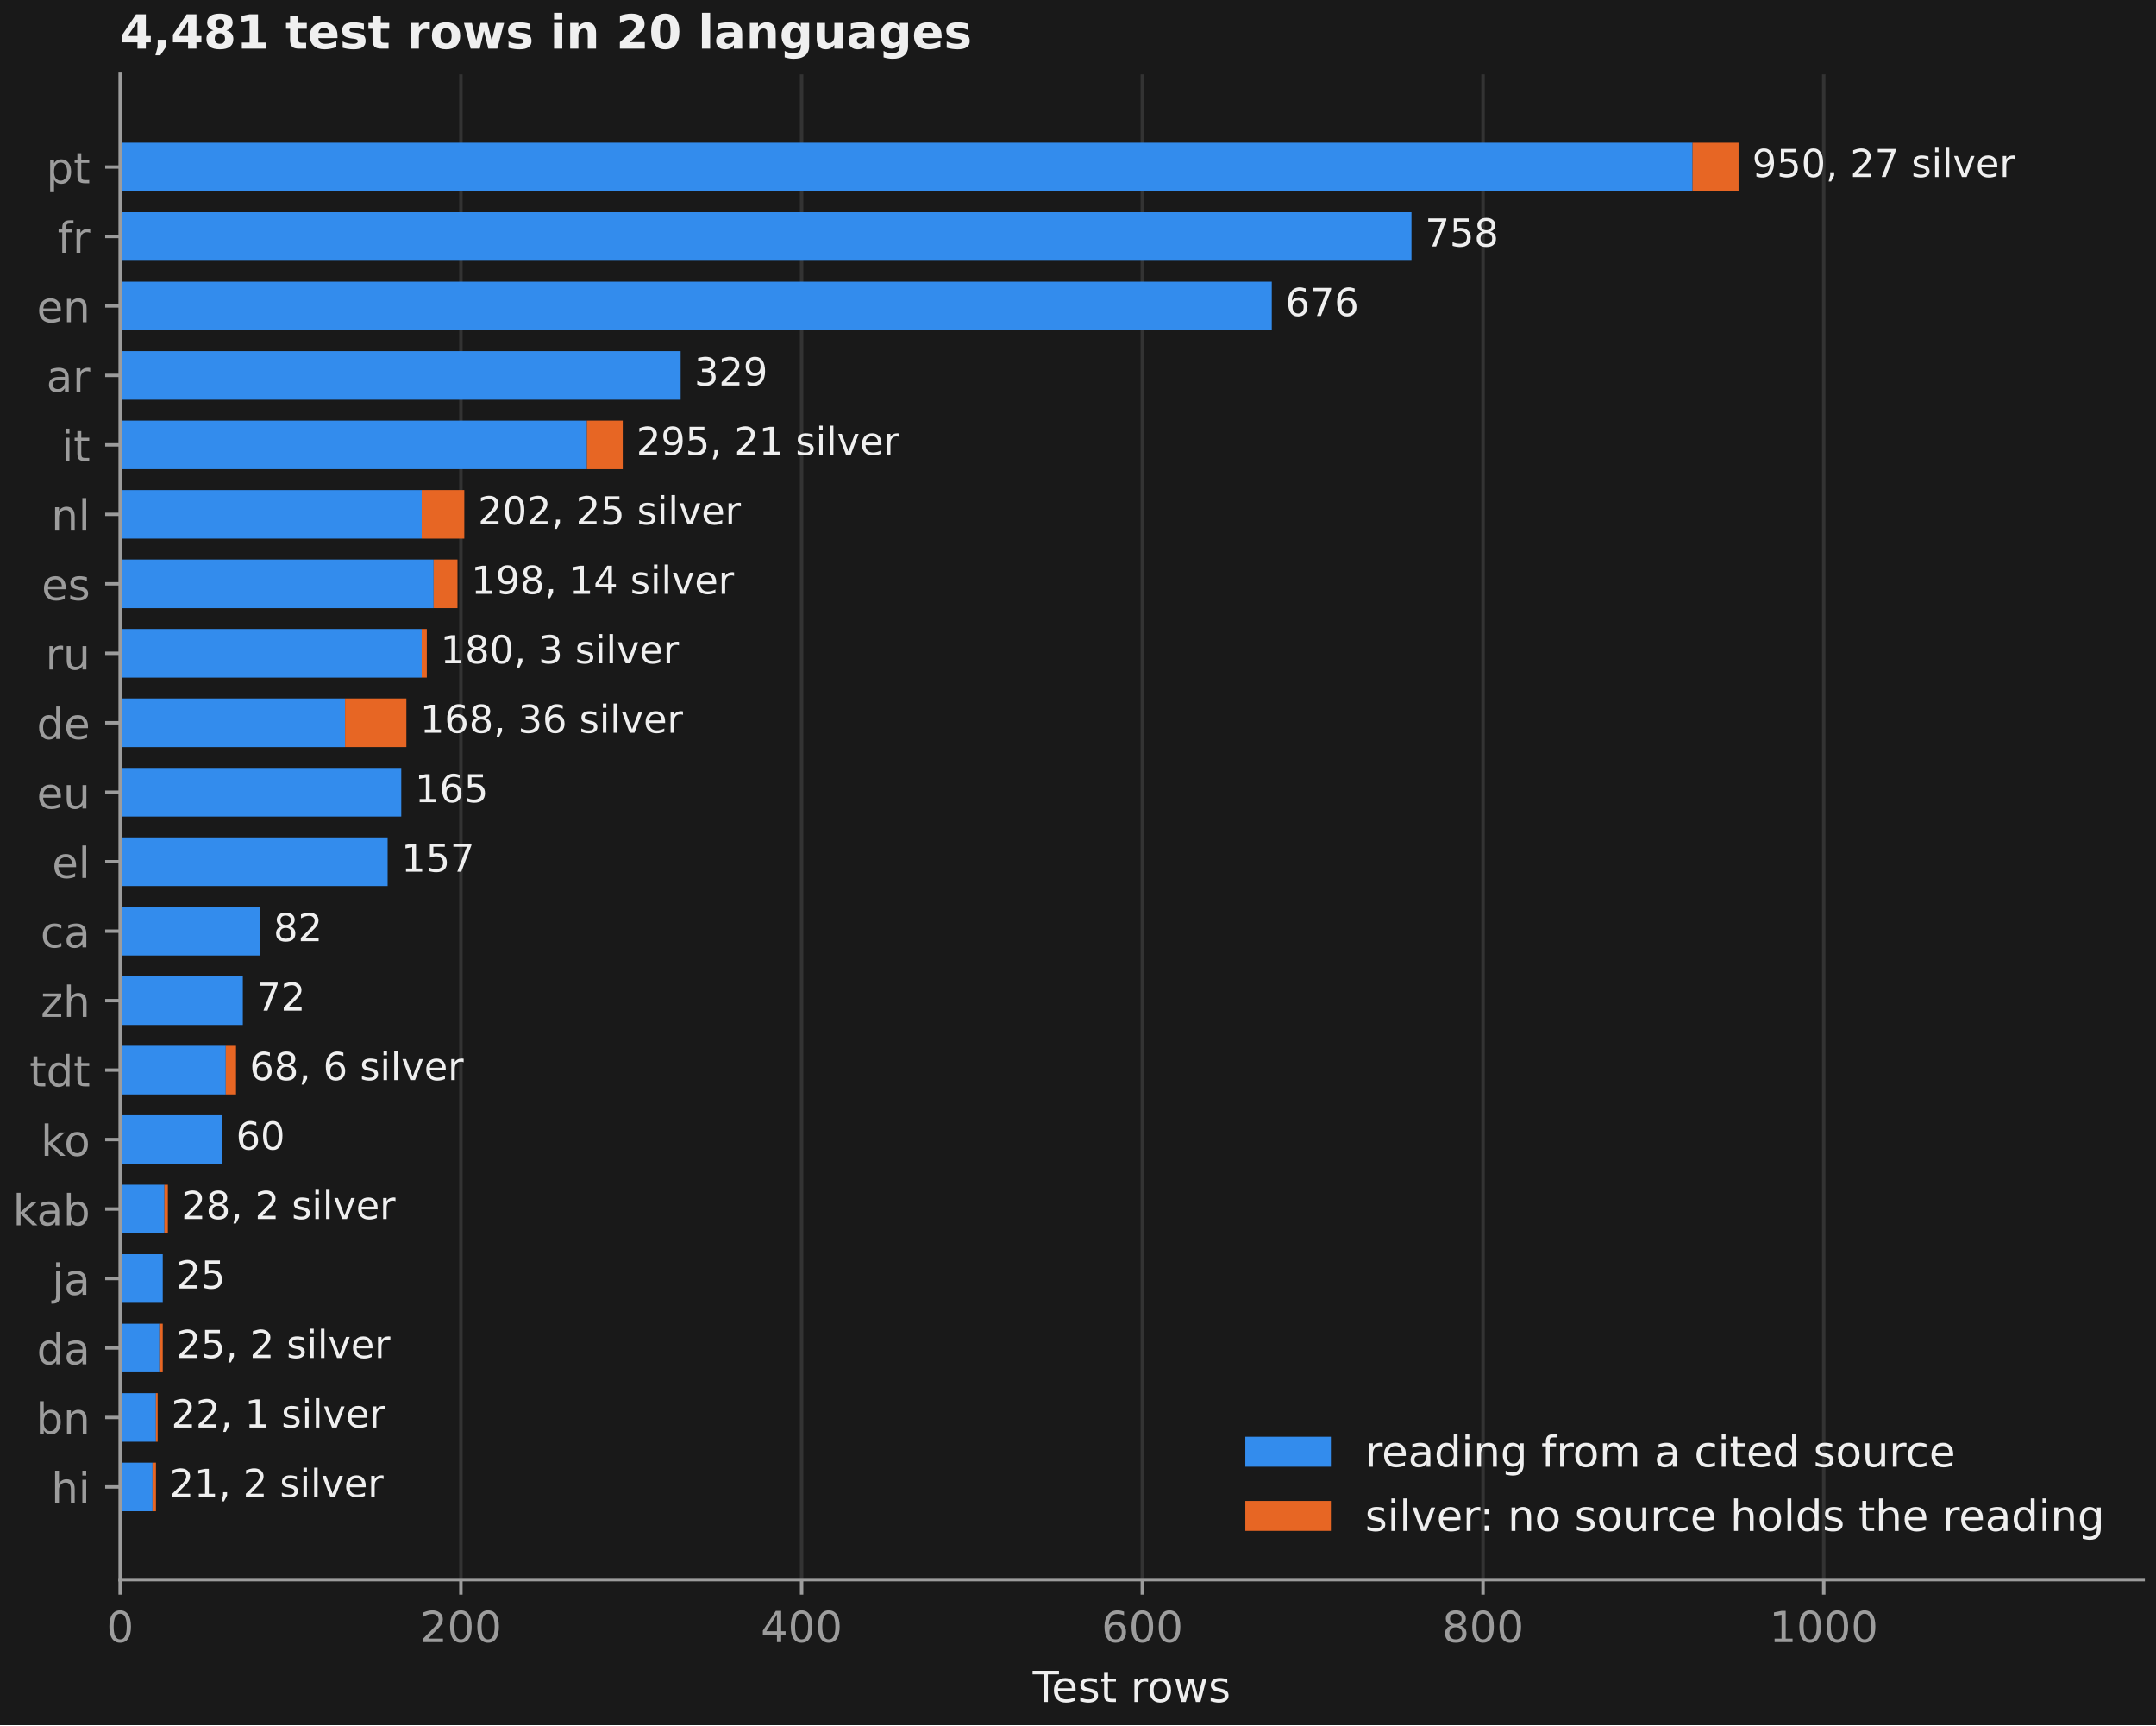
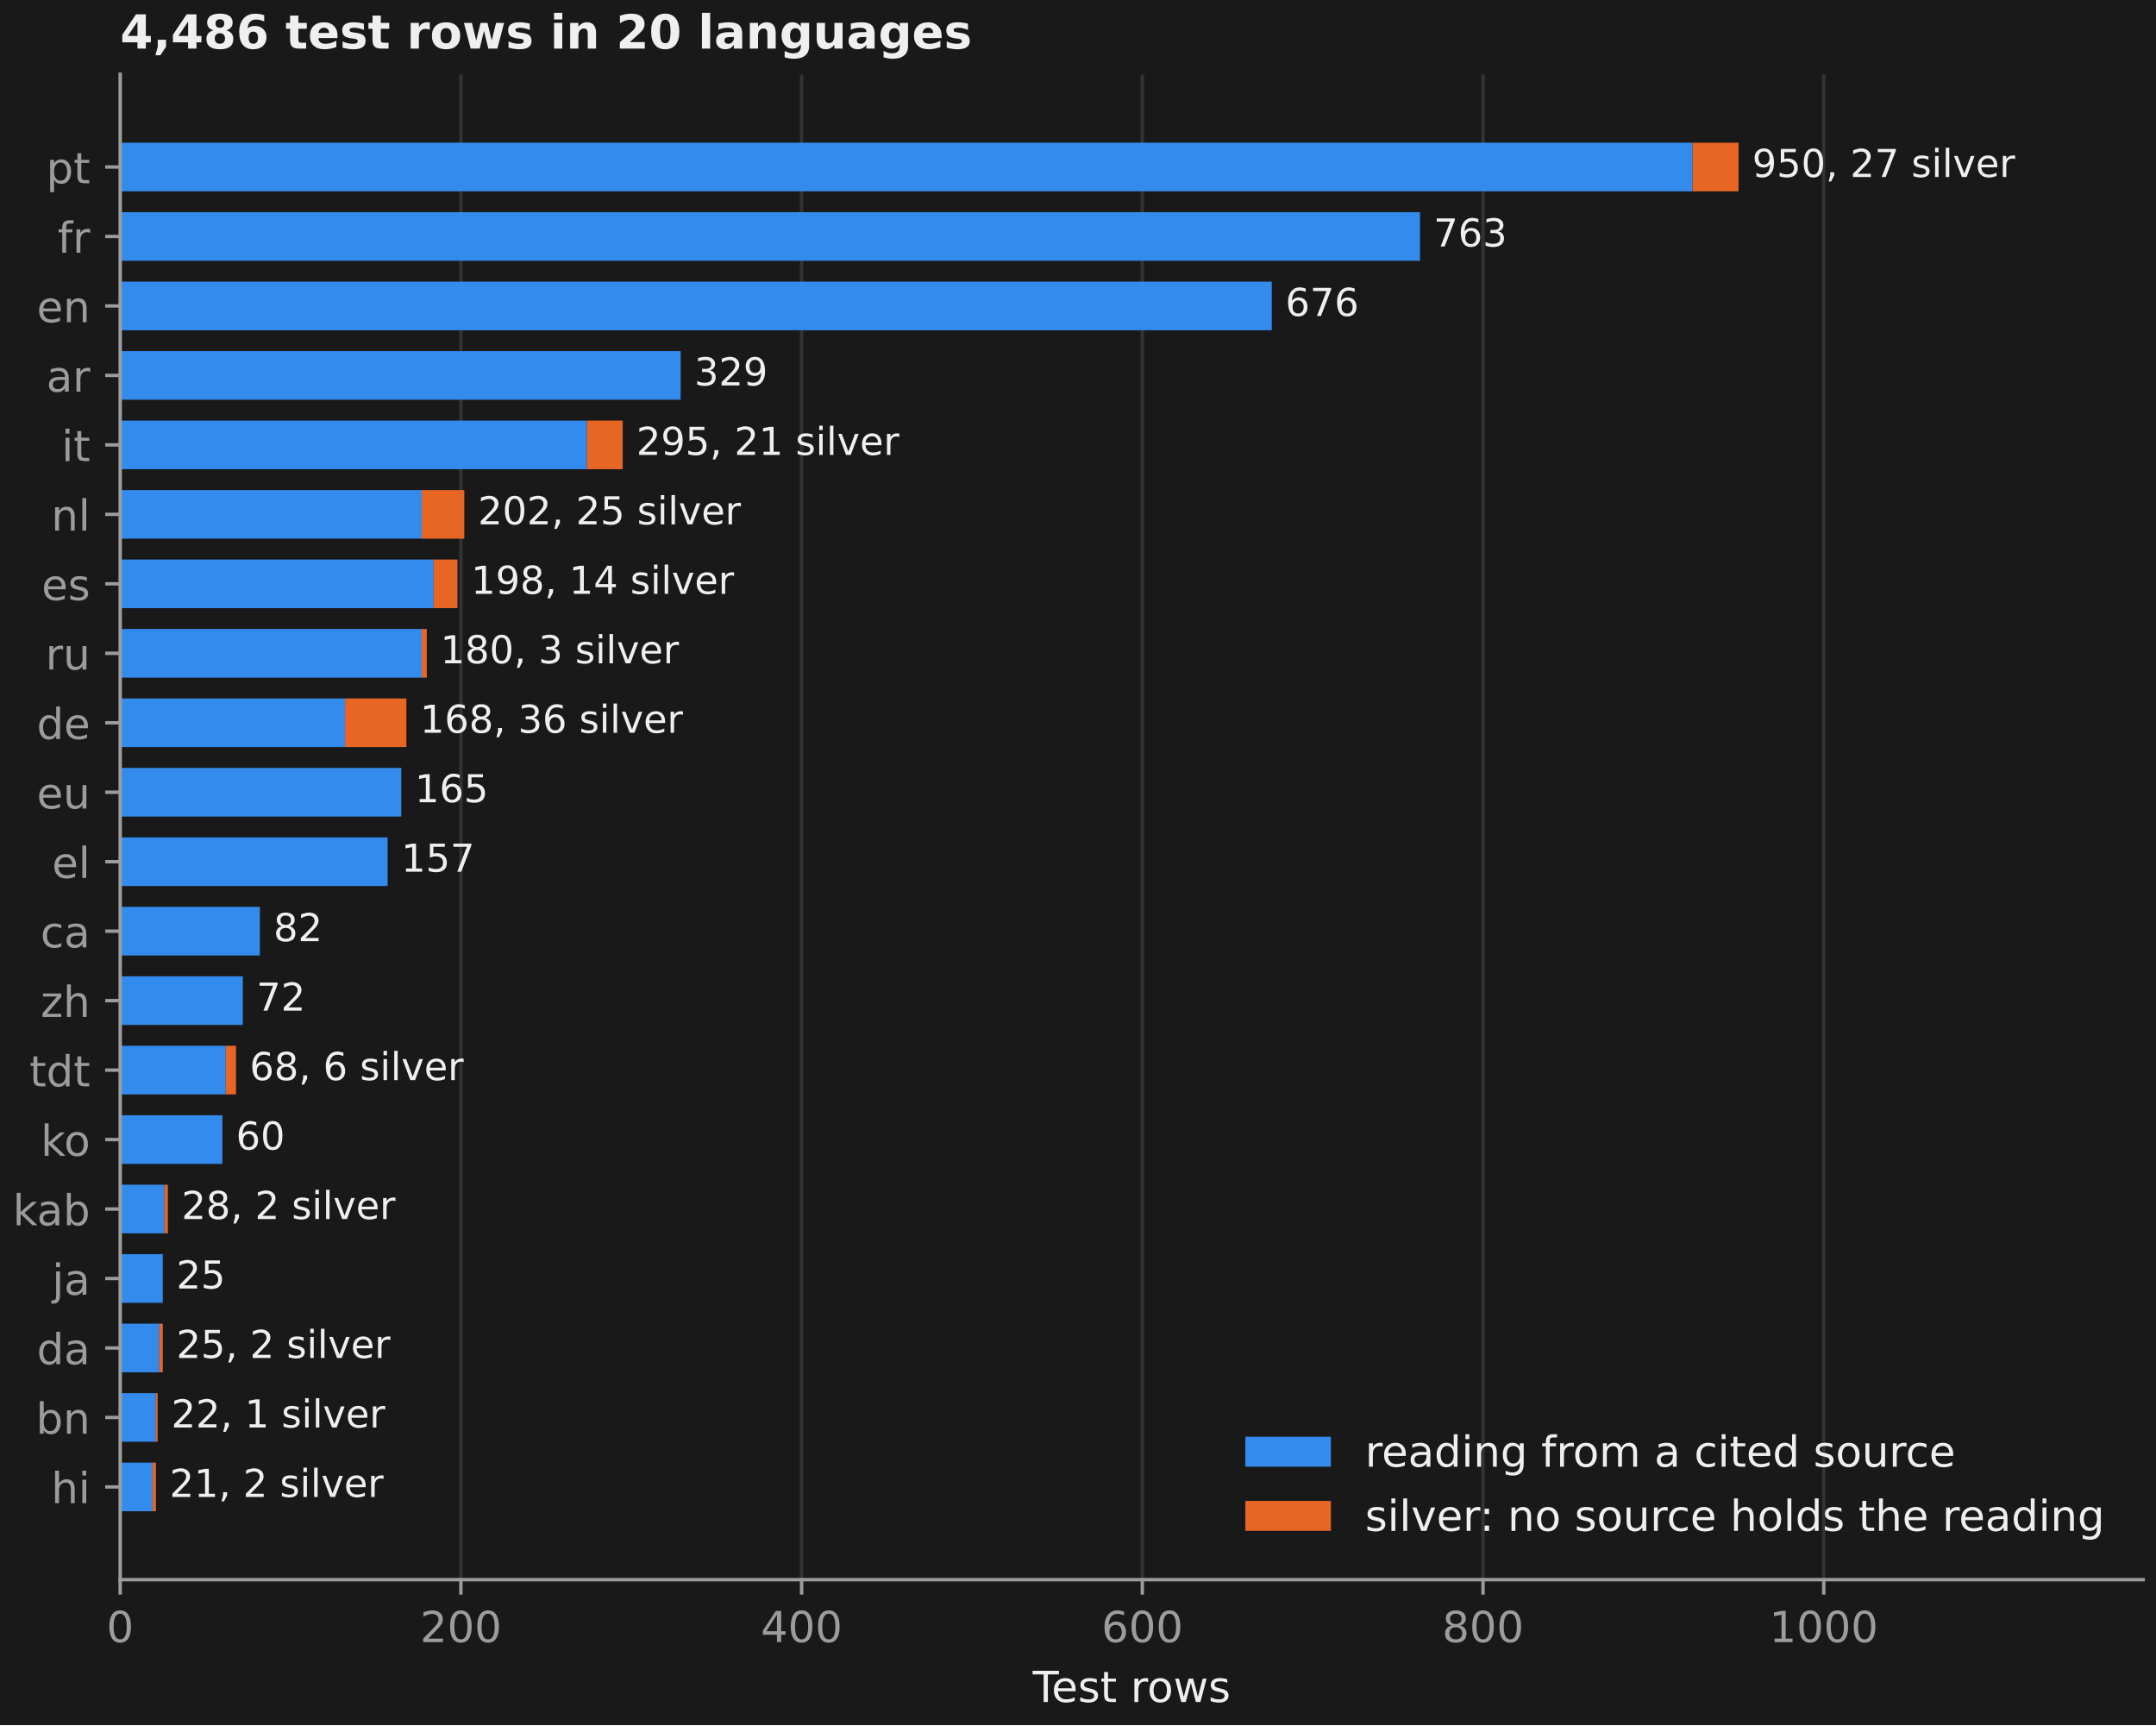
<svg xmlns="http://www.w3.org/2000/svg" xmlns:xlink="http://www.w3.org/1999/xlink" width="504pt" height="403.2pt" viewBox="0 0 504 403.2" version="1.1">
  <defs>
    <style type="text/css">*{stroke-linejoin: round; stroke-linecap: butt}</style>
  </defs>
  <g id="figure_1">
    <g id="patch_1">
      <path d="M 0 403.2  L 504 403.2  L 504 0  L 0 0  z " style="fill: #191919" />
    </g>
    <g id="axes_1">
      <g id="patch_2">
        <path d="M 28.092 369.2  L 501 369.2  L 501 17.359  L 28.092 17.359  z " style="fill: #191919" />
      </g>
      <g id="matplotlib.axis_1">
        <g id="xtick_1">
          <g id="line2d_1">
            <path d="M 28.092 369.2  L 28.092 17.359  " clip-path="url(#p5c27b86c89)" style="fill: none; stroke: #333333; stroke-width: 0.8; stroke-linecap: square" />
          </g>
          <g id="line2d_2">
            <defs>
              <path id="mc3cc2e16f8" d="M 0 0  L 0 3.5  " style="stroke: #9c9c9c; stroke-width: 0.8" />
            </defs>
            <g>
              <use xlink:href="#mc3cc2e16f8" x="28.092" y="369.2" style="fill: #9c9c9c; stroke: #9c9c9c; stroke-width: 0.8" />
            </g>
          </g>
          <g id="text_1">
            <text style="font-size: 10px; font-family: 'DejaVu Sans', 'Bitstream Vera Sans', 'Computer Modern Sans Serif', 'Lucida Grande', 'Verdana', 'Geneva', 'Lucid', 'Arial', 'Helvetica', 'Avant Garde', sans-serif; text-anchor: middle; fill: #9c9c9c" x="28.092" y="383.797" transform="rotate(-0 28.09243 383.7974)">0</text>
          </g>
        </g>
        <g id="xtick_2">
          <g id="line2d_3">
            <path d="M 107.74 369.2  L 107.74 17.359  " clip-path="url(#p5c27b86c89)" style="fill: none; stroke: #333333; stroke-width: 0.8; stroke-linecap: square" />
          </g>
          <g id="line2d_4">
            <g>
              <use xlink:href="#mc3cc2e16f8" x="107.74" y="369.2" style="fill: #9c9c9c; stroke: #9c9c9c; stroke-width: 0.8" />
            </g>
          </g>
          <g id="text_2">
            <text style="font-size: 10px; font-family: 'DejaVu Sans', 'Bitstream Vera Sans', 'Computer Modern Sans Serif', 'Lucida Grande', 'Verdana', 'Geneva', 'Lucid', 'Arial', 'Helvetica', 'Avant Garde', sans-serif; text-anchor: middle; fill: #9c9c9c" x="107.74" y="383.797" transform="rotate(-0 107.74 383.7974)">200</text>
          </g>
        </g>
        <g id="xtick_3">
          <g id="line2d_5">
            <path d="M 187.388 369.2  L 187.388 17.359  " clip-path="url(#p5c27b86c89)" style="fill: none; stroke: #333333; stroke-width: 0.8; stroke-linecap: square" />
          </g>
          <g id="line2d_6">
            <g>
              <use xlink:href="#mc3cc2e16f8" x="187.388" y="369.2" style="fill: #9c9c9c; stroke: #9c9c9c; stroke-width: 0.8" />
            </g>
          </g>
          <g id="text_3">
            <text style="font-size: 10px; font-family: 'DejaVu Sans', 'Bitstream Vera Sans', 'Computer Modern Sans Serif', 'Lucida Grande', 'Verdana', 'Geneva', 'Lucid', 'Arial', 'Helvetica', 'Avant Garde', sans-serif; text-anchor: middle; fill: #9c9c9c" x="187.388" y="383.797" transform="rotate(-0 187.3875 383.7974)">400</text>
          </g>
        </g>
        <g id="xtick_4">
          <g id="line2d_7">
            <path d="M 267.035 369.2  L 267.035 17.359  " clip-path="url(#p5c27b86c89)" style="fill: none; stroke: #333333; stroke-width: 0.8; stroke-linecap: square" />
          </g>
          <g id="line2d_8">
            <g>
              <use xlink:href="#mc3cc2e16f8" x="267.035" y="369.2" style="fill: #9c9c9c; stroke: #9c9c9c; stroke-width: 0.8" />
            </g>
          </g>
          <g id="text_4">
            <text style="font-size: 10px; font-family: 'DejaVu Sans', 'Bitstream Vera Sans', 'Computer Modern Sans Serif', 'Lucida Grande', 'Verdana', 'Geneva', 'Lucid', 'Arial', 'Helvetica', 'Avant Garde', sans-serif; text-anchor: middle; fill: #9c9c9c" x="267.035" y="383.797" transform="rotate(-0 267.0351 383.7974)">600</text>
          </g>
        </g>
        <g id="xtick_5">
          <g id="line2d_9">
            <path d="M 346.683 369.2  L 346.683 17.359  " clip-path="url(#p5c27b86c89)" style="fill: none; stroke: #333333; stroke-width: 0.8; stroke-linecap: square" />
          </g>
          <g id="line2d_10">
            <g>
              <use xlink:href="#mc3cc2e16f8" x="346.683" y="369.2" style="fill: #9c9c9c; stroke: #9c9c9c; stroke-width: 0.8" />
            </g>
          </g>
          <g id="text_5">
            <text style="font-size: 10px; font-family: 'DejaVu Sans', 'Bitstream Vera Sans', 'Computer Modern Sans Serif', 'Lucida Grande', 'Verdana', 'Geneva', 'Lucid', 'Arial', 'Helvetica', 'Avant Garde', sans-serif; text-anchor: middle; fill: #9c9c9c" x="346.683" y="383.797" transform="rotate(-0 346.6826 383.7974)">800</text>
          </g>
        </g>
        <g id="xtick_6">
          <g id="line2d_11">
            <path d="M 426.33 369.2  L 426.33 17.359  " clip-path="url(#p5c27b86c89)" style="fill: none; stroke: #333333; stroke-width: 0.8; stroke-linecap: square" />
          </g>
          <g id="line2d_12">
            <g>
              <use xlink:href="#mc3cc2e16f8" x="426.33" y="369.2" style="fill: #9c9c9c; stroke: #9c9c9c; stroke-width: 0.8" />
            </g>
          </g>
          <g id="text_6">
            <text style="font-size: 10px; font-family: 'DejaVu Sans', 'Bitstream Vera Sans', 'Computer Modern Sans Serif', 'Lucida Grande', 'Verdana', 'Geneva', 'Lucid', 'Arial', 'Helvetica', 'Avant Garde', sans-serif; text-anchor: middle; fill: #9c9c9c" x="426.33" y="383.797" transform="rotate(-0 426.3302 383.7974)">1000</text>
          </g>
        </g>
        <g id="text_7">
          <text style="font-size: 10px; font-family: 'DejaVu Sans', 'Bitstream Vera Sans', 'Computer Modern Sans Serif', 'Lucida Grande', 'Verdana', 'Geneva', 'Lucid', 'Arial', 'Helvetica', 'Avant Garde', sans-serif; text-anchor: middle; fill: #efefef" x="264.546" y="397.797" transform="rotate(-0 264.5461 397.7974)">Test rows</text>
        </g>
      </g>
      <g id="matplotlib.axis_2">
        <g id="ytick_1">
          <g id="line2d_13">
            <defs>
              <path id="m61c7a5ba7b" d="M 0 0  L -3.5 0  " style="stroke: #9c9c9c; stroke-width: 0.8" />
            </defs>
            <g>
              <use xlink:href="#m61c7a5ba7b" x="28.092" y="347.524" style="fill: #9c9c9c; stroke: #9c9c9c; stroke-width: 0.8" />
            </g>
          </g>
          <g id="text_8">
            <text style="font-size: 10px; font-family: 'DejaVu Sans', 'Bitstream Vera Sans', 'Computer Modern Sans Serif', 'Lucida Grande', 'Verdana', 'Geneva', 'Lucid', 'Arial', 'Helvetica', 'Avant Garde', sans-serif; text-anchor: end; fill: #9c9c9c" x="21.092" y="351.323" transform="rotate(-0 21.09243 351.3235)">hi</text>
          </g>
        </g>
        <g id="ytick_2">
          <g id="line2d_14">
            <g>
              <use xlink:href="#m61c7a5ba7b" x="28.092" y="331.288" style="fill: #9c9c9c; stroke: #9c9c9c; stroke-width: 0.8" />
            </g>
          </g>
          <g id="text_9">
            <text style="font-size: 10px; font-family: 'DejaVu Sans', 'Bitstream Vera Sans', 'Computer Modern Sans Serif', 'Lucida Grande', 'Verdana', 'Geneva', 'Lucid', 'Arial', 'Helvetica', 'Avant Garde', sans-serif; text-anchor: end; fill: #9c9c9c" x="21.092" y="335.087" transform="rotate(-0 21.09243 335.0872)">bn</text>
          </g>
        </g>
        <g id="ytick_3">
          <g id="line2d_15">
            <g>
              <use xlink:href="#m61c7a5ba7b" x="28.092" y="315.052" style="fill: #9c9c9c; stroke: #9c9c9c; stroke-width: 0.8" />
            </g>
          </g>
          <g id="text_10">
            <text style="font-size: 10px; font-family: 'DejaVu Sans', 'Bitstream Vera Sans', 'Computer Modern Sans Serif', 'Lucida Grande', 'Verdana', 'Geneva', 'Lucid', 'Arial', 'Helvetica', 'Avant Garde', sans-serif; text-anchor: end; fill: #9c9c9c" x="21.092" y="318.851" transform="rotate(-0 21.09243 318.8508)">da</text>
          </g>
        </g>
        <g id="ytick_4">
          <g id="line2d_16">
            <g>
              <use xlink:href="#m61c7a5ba7b" x="28.092" y="298.815" style="fill: #9c9c9c; stroke: #9c9c9c; stroke-width: 0.8" />
            </g>
          </g>
          <g id="text_11">
            <text style="font-size: 10px; font-family: 'DejaVu Sans', 'Bitstream Vera Sans', 'Computer Modern Sans Serif', 'Lucida Grande', 'Verdana', 'Geneva', 'Lucid', 'Arial', 'Helvetica', 'Avant Garde', sans-serif; text-anchor: end; fill: #9c9c9c" x="21.092" y="302.614" transform="rotate(-0 21.09243 302.6145)">ja</text>
          </g>
        </g>
        <g id="ytick_5">
          <g id="line2d_17">
            <g>
              <use xlink:href="#m61c7a5ba7b" x="28.092" y="282.579" style="fill: #9c9c9c; stroke: #9c9c9c; stroke-width: 0.8" />
            </g>
          </g>
          <g id="text_12">
            <text style="font-size: 10px; font-family: 'DejaVu Sans', 'Bitstream Vera Sans', 'Computer Modern Sans Serif', 'Lucida Grande', 'Verdana', 'Geneva', 'Lucid', 'Arial', 'Helvetica', 'Avant Garde', sans-serif; text-anchor: end; fill: #9c9c9c" x="21.092" y="286.378" transform="rotate(-0 21.09243 286.3782)">kab</text>
          </g>
        </g>
        <g id="ytick_6">
          <g id="line2d_18">
            <g>
              <use xlink:href="#m61c7a5ba7b" x="28.092" y="266.343" style="fill: #9c9c9c; stroke: #9c9c9c; stroke-width: 0.8" />
            </g>
          </g>
          <g id="text_13">
            <text style="font-size: 10px; font-family: 'DejaVu Sans', 'Bitstream Vera Sans', 'Computer Modern Sans Serif', 'Lucida Grande', 'Verdana', 'Geneva', 'Lucid', 'Arial', 'Helvetica', 'Avant Garde', sans-serif; text-anchor: end; fill: #9c9c9c" x="21.092" y="270.142" transform="rotate(-0 21.09243 270.1418)">ko</text>
          </g>
        </g>
        <g id="ytick_7">
          <g id="line2d_19">
            <g>
              <use xlink:href="#m61c7a5ba7b" x="28.092" y="250.106" style="fill: #9c9c9c; stroke: #9c9c9c; stroke-width: 0.8" />
            </g>
          </g>
          <g id="text_14">
            <text style="font-size: 10px; font-family: 'DejaVu Sans', 'Bitstream Vera Sans', 'Computer Modern Sans Serif', 'Lucida Grande', 'Verdana', 'Geneva', 'Lucid', 'Arial', 'Helvetica', 'Avant Garde', sans-serif; text-anchor: end; fill: #9c9c9c" x="21.092" y="253.906" transform="rotate(-0 21.09243 253.9055)">tdt</text>
          </g>
        </g>
        <g id="ytick_8">
          <g id="line2d_20">
            <g>
              <use xlink:href="#m61c7a5ba7b" x="28.092" y="233.87" style="fill: #9c9c9c; stroke: #9c9c9c; stroke-width: 0.8" />
            </g>
          </g>
          <g id="text_15">
            <text style="font-size: 10px; font-family: 'DejaVu Sans', 'Bitstream Vera Sans', 'Computer Modern Sans Serif', 'Lucida Grande', 'Verdana', 'Geneva', 'Lucid', 'Arial', 'Helvetica', 'Avant Garde', sans-serif; text-anchor: end; fill: #9c9c9c" x="21.092" y="237.669" transform="rotate(-0 21.09243 237.6692)">zh</text>
          </g>
        </g>
        <g id="ytick_9">
          <g id="line2d_21">
            <g>
              <use xlink:href="#m61c7a5ba7b" x="28.092" y="217.634" style="fill: #9c9c9c; stroke: #9c9c9c; stroke-width: 0.8" />
            </g>
          </g>
          <g id="text_16">
            <text style="font-size: 10px; font-family: 'DejaVu Sans', 'Bitstream Vera Sans', 'Computer Modern Sans Serif', 'Lucida Grande', 'Verdana', 'Geneva', 'Lucid', 'Arial', 'Helvetica', 'Avant Garde', sans-serif; text-anchor: end; fill: #9c9c9c" x="21.092" y="221.432" transform="rotate(-0 21.09243 221.4325)">ca</text>
          </g>
        </g>
        <g id="ytick_10">
          <g id="line2d_22">
            <g>
              <use xlink:href="#m61c7a5ba7b" x="28.092" y="201.397" style="fill: #9c9c9c; stroke: #9c9c9c; stroke-width: 0.8" />
            </g>
          </g>
          <g id="text_17">
            <text style="font-size: 10px; font-family: 'DejaVu Sans', 'Bitstream Vera Sans', 'Computer Modern Sans Serif', 'Lucida Grande', 'Verdana', 'Geneva', 'Lucid', 'Arial', 'Helvetica', 'Avant Garde', sans-serif; text-anchor: end; fill: #9c9c9c" x="21.092" y="205.197" transform="rotate(-0 21.09243 205.1965)">el</text>
          </g>
        </g>
        <g id="ytick_11">
          <g id="line2d_23">
            <g>
              <use xlink:href="#m61c7a5ba7b" x="28.092" y="185.161" style="fill: #9c9c9c; stroke: #9c9c9c; stroke-width: 0.8" />
            </g>
          </g>
          <g id="text_18">
            <text style="font-size: 10px; font-family: 'DejaVu Sans', 'Bitstream Vera Sans', 'Computer Modern Sans Serif', 'Lucida Grande', 'Verdana', 'Geneva', 'Lucid', 'Arial', 'Helvetica', 'Avant Garde', sans-serif; text-anchor: end; fill: #9c9c9c" x="21.092" y="188.96" transform="rotate(-0 21.09243 188.9598)">eu</text>
          </g>
        </g>
        <g id="ytick_12">
          <g id="line2d_24">
            <g>
              <use xlink:href="#m61c7a5ba7b" x="28.092" y="168.925" style="fill: #9c9c9c; stroke: #9c9c9c; stroke-width: 0.8" />
            </g>
          </g>
          <g id="text_19">
            <text style="font-size: 10px; font-family: 'DejaVu Sans', 'Bitstream Vera Sans', 'Computer Modern Sans Serif', 'Lucida Grande', 'Verdana', 'Geneva', 'Lucid', 'Arial', 'Helvetica', 'Avant Garde', sans-serif; text-anchor: end; fill: #9c9c9c" x="21.092" y="172.724" transform="rotate(-0 21.09243 172.7239)">de</text>
          </g>
        </g>
        <g id="ytick_13">
          <g id="line2d_25">
            <g>
              <use xlink:href="#m61c7a5ba7b" x="28.092" y="152.688" style="fill: #9c9c9c; stroke: #9c9c9c; stroke-width: 0.8" />
            </g>
          </g>
          <g id="text_20">
            <text style="font-size: 10px; font-family: 'DejaVu Sans', 'Bitstream Vera Sans', 'Computer Modern Sans Serif', 'Lucida Grande', 'Verdana', 'Geneva', 'Lucid', 'Arial', 'Helvetica', 'Avant Garde', sans-serif; text-anchor: end; fill: #9c9c9c" x="21.092" y="156.487" transform="rotate(-0 21.09243 156.4871)">ru</text>
          </g>
        </g>
        <g id="ytick_14">
          <g id="line2d_26">
            <g>
              <use xlink:href="#m61c7a5ba7b" x="28.092" y="136.452" style="fill: #9c9c9c; stroke: #9c9c9c; stroke-width: 0.8" />
            </g>
          </g>
          <g id="text_21">
            <text style="font-size: 10px; font-family: 'DejaVu Sans', 'Bitstream Vera Sans', 'Computer Modern Sans Serif', 'Lucida Grande', 'Verdana', 'Geneva', 'Lucid', 'Arial', 'Helvetica', 'Avant Garde', sans-serif; text-anchor: end; fill: #9c9c9c" x="21.092" y="140.251" transform="rotate(-0 21.09243 140.2508)">es</text>
          </g>
        </g>
        <g id="ytick_15">
          <g id="line2d_27">
            <g>
              <use xlink:href="#m61c7a5ba7b" x="28.092" y="120.216" style="fill: #9c9c9c; stroke: #9c9c9c; stroke-width: 0.8" />
            </g>
          </g>
          <g id="text_22">
            <text style="font-size: 10px; font-family: 'DejaVu Sans', 'Bitstream Vera Sans', 'Computer Modern Sans Serif', 'Lucida Grande', 'Verdana', 'Geneva', 'Lucid', 'Arial', 'Helvetica', 'Avant Garde', sans-serif; text-anchor: end; fill: #9c9c9c" x="21.092" y="124.015" transform="rotate(-0 21.09243 124.0149)">nl</text>
          </g>
        </g>
        <g id="ytick_16">
          <g id="line2d_28">
            <g>
              <use xlink:href="#m61c7a5ba7b" x="28.092" y="103.979" style="fill: #9c9c9c; stroke: #9c9c9c; stroke-width: 0.8" />
            </g>
          </g>
          <g id="text_23">
            <text style="font-size: 10px; font-family: 'DejaVu Sans', 'Bitstream Vera Sans', 'Computer Modern Sans Serif', 'Lucida Grande', 'Verdana', 'Geneva', 'Lucid', 'Arial', 'Helvetica', 'Avant Garde', sans-serif; text-anchor: end; fill: #9c9c9c" x="21.092" y="107.779" transform="rotate(-0 21.09243 107.7786)">it</text>
          </g>
        </g>
        <g id="ytick_17">
          <g id="line2d_29">
            <g>
              <use xlink:href="#m61c7a5ba7b" x="28.092" y="87.743" style="fill: #9c9c9c; stroke: #9c9c9c; stroke-width: 0.8" />
            </g>
          </g>
          <g id="text_24">
            <text style="font-size: 10px; font-family: 'DejaVu Sans', 'Bitstream Vera Sans', 'Computer Modern Sans Serif', 'Lucida Grande', 'Verdana', 'Geneva', 'Lucid', 'Arial', 'Helvetica', 'Avant Garde', sans-serif; text-anchor: end; fill: #9c9c9c" x="21.092" y="91.542" transform="rotate(-0 21.09243 91.54183)">ar</text>
          </g>
        </g>
        <g id="ytick_18">
          <g id="line2d_30">
            <g>
              <use xlink:href="#m61c7a5ba7b" x="28.092" y="71.507" style="fill: #9c9c9c; stroke: #9c9c9c; stroke-width: 0.8" />
            </g>
          </g>
          <g id="text_25">
            <text style="font-size: 10px; font-family: 'DejaVu Sans', 'Bitstream Vera Sans', 'Computer Modern Sans Serif', 'Lucida Grande', 'Verdana', 'Geneva', 'Lucid', 'Arial', 'Helvetica', 'Avant Garde', sans-serif; text-anchor: end; fill: #9c9c9c" x="21.092" y="75.306" transform="rotate(-0 21.09243 75.3055)">en</text>
          </g>
        </g>
        <g id="ytick_19">
          <g id="line2d_31">
            <g>
              <use xlink:href="#m61c7a5ba7b" x="28.092" y="55.27" style="fill: #9c9c9c; stroke: #9c9c9c; stroke-width: 0.8" />
            </g>
          </g>
          <g id="text_26">
            <text style="font-size: 10px; font-family: 'DejaVu Sans', 'Bitstream Vera Sans', 'Computer Modern Sans Serif', 'Lucida Grande', 'Verdana', 'Geneva', 'Lucid', 'Arial', 'Helvetica', 'Avant Garde', sans-serif; text-anchor: end; fill: #9c9c9c" x="21.092" y="59.07" transform="rotate(-0 21.09243 59.06957)">fr</text>
          </g>
        </g>
        <g id="ytick_20">
          <g id="line2d_32">
            <g>
              <use xlink:href="#m61c7a5ba7b" x="28.092" y="39.034" style="fill: #9c9c9c; stroke: #9c9c9c; stroke-width: 0.8" />
            </g>
          </g>
          <g id="text_27">
            <text style="font-size: 10px; font-family: 'DejaVu Sans', 'Bitstream Vera Sans', 'Computer Modern Sans Serif', 'Lucida Grande', 'Verdana', 'Geneva', 'Lucid', 'Arial', 'Helvetica', 'Avant Garde', sans-serif; text-anchor: end; fill: #9c9c9c" x="21.092" y="42.833" transform="rotate(-0 21.09243 42.83285)">pt</text>
          </g>
        </g>
      </g>
      <g id="patch_3">
        <path d="M 28.092 353.207  L 35.659 353.207  L 35.659 341.842  L 28.092 341.842  z " clip-path="url(#p5c27b86c89)" style="fill: #338ced" />
      </g>
      <g id="patch_4">
        <path d="M 28.092 336.971  L 36.455 336.971  L 36.455 325.605  L 28.092 325.605  z " clip-path="url(#p5c27b86c89)" style="fill: #338ced" />
      </g>
      <g id="patch_5">
        <path d="M 28.092 320.734  L 37.252 320.734  L 37.252 309.369  L 28.092 309.369  z " clip-path="url(#p5c27b86c89)" style="fill: #338ced" />
      </g>
      <g id="patch_6">
        <path d="M 28.092 304.498  L 38.048 304.498  L 38.048 293.133  L 28.092 293.133  z " clip-path="url(#p5c27b86c89)" style="fill: #338ced" />
      </g>
      <g id="patch_7">
        <path d="M 28.092 288.262  L 38.447 288.262  L 38.447 276.896  L 28.092 276.896  z " clip-path="url(#p5c27b86c89)" style="fill: #338ced" />
      </g>
      <g id="patch_8">
        <path d="M 28.092 272.025  L 51.987 272.025  L 51.987 260.66  L 28.092 260.66  z " clip-path="url(#p5c27b86c89)" style="fill: #338ced" />
      </g>
      <g id="patch_9">
        <path d="M 28.092 255.789  L 52.783 255.789  L 52.783 244.424  L 28.092 244.424  z " clip-path="url(#p5c27b86c89)" style="fill: #338ced" />
      </g>
      <g id="patch_10">
        <path d="M 28.092 239.553  L 56.766 239.553  L 56.766 228.187  L 28.092 228.187  z " clip-path="url(#p5c27b86c89)" style="fill: #338ced" />
      </g>
      <g id="patch_11">
        <path d="M 28.092 223.316  L 60.748 223.316  L 60.748 211.951  L 28.092 211.951  z " clip-path="url(#p5c27b86c89)" style="fill: #338ced" />
      </g>
      <g id="patch_12">
        <path d="M 28.092 207.08  L 90.616 207.08  L 90.616 195.715  L 28.092 195.715  z " clip-path="url(#p5c27b86c89)" style="fill: #338ced" />
      </g>
      <g id="patch_13">
        <path d="M 28.092 190.844  L 93.802 190.844  L 93.802 179.478  L 28.092 179.478  z " clip-path="url(#p5c27b86c89)" style="fill: #338ced" />
      </g>
      <g id="patch_14">
        <path d="M 28.092 174.607  L 80.66 174.607  L 80.66 163.242  L 28.092 163.242  z " clip-path="url(#p5c27b86c89)" style="fill: #338ced" />
      </g>
      <g id="patch_15">
        <path d="M 28.092 158.371  L 98.581 158.371  L 98.581 147.006  L 28.092 147.006  z " clip-path="url(#p5c27b86c89)" style="fill: #338ced" />
      </g>
      <g id="patch_16">
        <path d="M 28.092 142.135  L 101.368 142.135  L 101.368 130.769  L 28.092 130.769  z " clip-path="url(#p5c27b86c89)" style="fill: #338ced" />
      </g>
      <g id="patch_17">
        <path d="M 28.092 125.898  L 98.581 125.898  L 98.581 114.533  L 28.092 114.533  z " clip-path="url(#p5c27b86c89)" style="fill: #338ced" />
      </g>
      <g id="patch_18">
        <path d="M 28.092 109.662  L 137.21 109.662  L 137.21 98.297  L 28.092 98.297  z " clip-path="url(#p5c27b86c89)" style="fill: #338ced" />
      </g>
      <g id="patch_19">
        <path d="M 28.092 93.426  L 159.113 93.426  L 159.113 82.06  L 28.092 82.06  z " clip-path="url(#p5c27b86c89)" style="fill: #338ced" />
      </g>
      <g id="patch_20">
        <path d="M 28.092 77.189  L 297.301 77.189  L 297.301 65.824  L 28.092 65.824  z " clip-path="url(#p5c27b86c89)" style="fill: #338ced" />
      </g>
      <g id="patch_21">
-         <path d="M 28.092 60.953  L 329.957 60.953  L 329.957 49.588  L 28.092 49.588  z " clip-path="url(#p5c27b86c89)" style="fill: #338ced" />
+         <path d="M 28.092 60.953  L 331.948 60.953  L 331.948 49.588  L 28.092 49.588  z " clip-path="url(#p5c27b86c89)" style="fill: #338ced" />
      </g>
      <g id="patch_22">
        <path d="M 28.092 44.717  L 395.666 44.717  L 395.666 33.351  L 28.092 33.351  z " clip-path="url(#p5c27b86c89)" style="fill: #338ced" />
      </g>
      <g id="patch_23">
        <path d="M 35.659 353.207  L 36.455 353.207  L 36.455 341.842  L 35.659 341.842  z " clip-path="url(#p5c27b86c89)" style="fill: #e76624" />
      </g>
      <g id="patch_24">
        <path d="M 36.455 336.971  L 36.854 336.971  L 36.854 325.605  L 36.455 325.605  z " clip-path="url(#p5c27b86c89)" style="fill: #e76624" />
      </g>
      <g id="patch_25">
        <path d="M 37.252 320.734  L 38.048 320.734  L 38.048 309.369  L 37.252 309.369  z " clip-path="url(#p5c27b86c89)" style="fill: #e76624" />
      </g>
      <g id="patch_26">
        <path d="M 38.048 304.498  L 38.048 304.498  L 38.048 293.133  L 38.048 293.133  z " clip-path="url(#p5c27b86c89)" style="fill: #e76624" />
      </g>
      <g id="patch_27">
        <path d="M 38.447 288.262  L 39.243 288.262  L 39.243 276.896  L 38.447 276.896  z " clip-path="url(#p5c27b86c89)" style="fill: #e76624" />
      </g>
      <g id="patch_28">
        <path d="M 51.987 272.025  L 51.987 272.025  L 51.987 260.66  L 51.987 260.66  z " clip-path="url(#p5c27b86c89)" style="fill: #e76624" />
      </g>
      <g id="patch_29">
        <path d="M 52.783 255.789  L 55.173 255.789  L 55.173 244.424  L 52.783 244.424  z " clip-path="url(#p5c27b86c89)" style="fill: #e76624" />
      </g>
      <g id="patch_30">
        <path d="M 56.766 239.553  L 56.766 239.553  L 56.766 228.187  L 56.766 228.187  z " clip-path="url(#p5c27b86c89)" style="fill: #e76624" />
      </g>
      <g id="patch_31">
        <path d="M 60.748 223.316  L 60.748 223.316  L 60.748 211.951  L 60.748 211.951  z " clip-path="url(#p5c27b86c89)" style="fill: #e76624" />
      </g>
      <g id="patch_32">
        <path d="M 90.616 207.08  L 90.616 207.08  L 90.616 195.715  L 90.616 195.715  z " clip-path="url(#p5c27b86c89)" style="fill: #e76624" />
      </g>
      <g id="patch_33">
        <path d="M 93.802 190.844  L 93.802 190.844  L 93.802 179.478  L 93.802 179.478  z " clip-path="url(#p5c27b86c89)" style="fill: #e76624" />
      </g>
      <g id="patch_34">
        <path d="M 80.66 174.607  L 94.996 174.607  L 94.996 163.242  L 80.66 163.242  z " clip-path="url(#p5c27b86c89)" style="fill: #e76624" />
      </g>
      <g id="patch_35">
        <path d="M 98.581 158.371  L 99.775 158.371  L 99.775 147.006  L 98.581 147.006  z " clip-path="url(#p5c27b86c89)" style="fill: #e76624" />
      </g>
      <g id="patch_36">
        <path d="M 101.368 142.135  L 106.944 142.135  L 106.944 130.769  L 101.368 130.769  z " clip-path="url(#p5c27b86c89)" style="fill: #e76624" />
      </g>
      <g id="patch_37">
        <path d="M 98.581 125.898  L 108.536 125.898  L 108.536 114.533  L 98.581 114.533  z " clip-path="url(#p5c27b86c89)" style="fill: #e76624" />
      </g>
      <g id="patch_38">
        <path d="M 137.21 109.662  L 145.573 109.662  L 145.573 98.297  L 137.21 98.297  z " clip-path="url(#p5c27b86c89)" style="fill: #e76624" />
      </g>
      <g id="patch_39">
        <path d="M 159.113 93.426  L 159.113 93.426  L 159.113 82.06  L 159.113 82.06  z " clip-path="url(#p5c27b86c89)" style="fill: #e76624" />
      </g>
      <g id="patch_40">
        <path d="M 297.301 77.189  L 297.301 77.189  L 297.301 65.824  L 297.301 65.824  z " clip-path="url(#p5c27b86c89)" style="fill: #e76624" />
      </g>
      <g id="patch_41">
-         <path d="M 329.957 60.953  L 329.957 60.953  L 329.957 49.588  L 329.957 49.588  z " clip-path="url(#p5c27b86c89)" style="fill: #e76624" />
+         <path d="M 331.948 60.953  L 331.948 60.953  L 331.948 49.588  L 331.948 49.588  z " clip-path="url(#p5c27b86c89)" style="fill: #e76624" />
      </g>
      <g id="patch_42">
        <path d="M 395.666 44.717  L 406.418 44.717  L 406.418 33.351  L 395.666 33.351  z " clip-path="url(#p5c27b86c89)" style="fill: #e76624" />
      </g>
      <g id="patch_43">
        <path d="M 28.092 369.2  L 28.092 17.359  " style="fill: none; stroke: #9c9c9c; stroke-width: 0.8; stroke-linejoin: miter; stroke-linecap: square" />
      </g>
      <g id="patch_44">
        <path d="M 28.092 369.2  L 501 369.2  " style="fill: none; stroke: #9c9c9c; stroke-width: 0.8; stroke-linejoin: miter; stroke-linecap: square" />
      </g>
      <g id="text_28">
        <text style="font-size: 9px; font-family: 'DejaVu Sans', 'Bitstream Vera Sans', 'Computer Modern Sans Serif', 'Lucida Grande', 'Verdana', 'Geneva', 'Lucid', 'Arial', 'Helvetica', 'Avant Garde', sans-serif; text-anchor: start; fill: #efefef" x="39.641" y="349.863" transform="rotate(-0 39.64132 349.8625)">21, 2 silver</text>
      </g>
      <g id="text_29">
        <text style="font-size: 9px; font-family: 'DejaVu Sans', 'Bitstream Vera Sans', 'Computer Modern Sans Serif', 'Lucida Grande', 'Verdana', 'Geneva', 'Lucid', 'Arial', 'Helvetica', 'Avant Garde', sans-serif; text-anchor: start; fill: #efefef" x="40.04" y="333.626" transform="rotate(-0 40.03956 333.6262)">22, 1 silver</text>
      </g>
      <g id="text_30">
        <text style="font-size: 9px; font-family: 'DejaVu Sans', 'Bitstream Vera Sans', 'Computer Modern Sans Serif', 'Lucida Grande', 'Verdana', 'Geneva', 'Lucid', 'Arial', 'Helvetica', 'Avant Garde', sans-serif; text-anchor: start; fill: #efefef" x="41.234" y="317.39" transform="rotate(-0 41.23427 317.3898)">25, 2 silver</text>
      </g>
      <g id="text_31">
        <text style="font-size: 9px; font-family: 'DejaVu Sans', 'Bitstream Vera Sans', 'Computer Modern Sans Serif', 'Lucida Grande', 'Verdana', 'Geneva', 'Lucid', 'Arial', 'Helvetica', 'Avant Garde', sans-serif; text-anchor: start; fill: #efefef" x="41.234" y="301.153" transform="rotate(-0 41.23427 301.1532)">25</text>
      </g>
      <g id="text_32">
        <text style="font-size: 9px; font-family: 'DejaVu Sans', 'Bitstream Vera Sans', 'Computer Modern Sans Serif', 'Lucida Grande', 'Verdana', 'Geneva', 'Lucid', 'Arial', 'Helvetica', 'Avant Garde', sans-serif; text-anchor: start; fill: #efefef" x="42.429" y="284.917" transform="rotate(-0 42.42899 284.9172)">28, 2 silver</text>
      </g>
      <g id="text_33">
        <text style="font-size: 9px; font-family: 'DejaVu Sans', 'Bitstream Vera Sans', 'Computer Modern Sans Serif', 'Lucida Grande', 'Verdana', 'Geneva', 'Lucid', 'Arial', 'Helvetica', 'Avant Garde', sans-serif; text-anchor: start; fill: #efefef" x="55.173" y="268.681" transform="rotate(-0 55.1726 268.6805)">60</text>
      </g>
      <g id="text_34">
        <text style="font-size: 9px; font-family: 'DejaVu Sans', 'Bitstream Vera Sans', 'Computer Modern Sans Serif', 'Lucida Grande', 'Verdana', 'Geneva', 'Lucid', 'Arial', 'Helvetica', 'Avant Garde', sans-serif; text-anchor: start; fill: #efefef" x="58.358" y="252.445" transform="rotate(-0 58.3585 252.4445)">68, 6 silver</text>
      </g>
      <g id="text_35">
        <text style="font-size: 9px; font-family: 'DejaVu Sans', 'Bitstream Vera Sans', 'Computer Modern Sans Serif', 'Lucida Grande', 'Verdana', 'Geneva', 'Lucid', 'Arial', 'Helvetica', 'Avant Garde', sans-serif; text-anchor: start; fill: #efefef" x="59.951" y="236.208" transform="rotate(-0 59.95145 236.2079)">72</text>
      </g>
      <g id="text_36">
        <text style="font-size: 9px; font-family: 'DejaVu Sans', 'Bitstream Vera Sans', 'Computer Modern Sans Serif', 'Lucida Grande', 'Verdana', 'Geneva', 'Lucid', 'Arial', 'Helvetica', 'Avant Garde', sans-serif; text-anchor: start; fill: #efefef" x="63.934" y="219.972" transform="rotate(-0 63.93382 219.9715)">82</text>
      </g>
      <g id="text_37">
        <text style="font-size: 9px; font-family: 'DejaVu Sans', 'Bitstream Vera Sans', 'Computer Modern Sans Serif', 'Lucida Grande', 'Verdana', 'Geneva', 'Lucid', 'Arial', 'Helvetica', 'Avant Garde', sans-serif; text-anchor: start; fill: #efefef" x="93.802" y="203.735" transform="rotate(-0 93.80166 203.7352)">157</text>
      </g>
      <g id="text_38">
        <text style="font-size: 9px; font-family: 'DejaVu Sans', 'Bitstream Vera Sans', 'Computer Modern Sans Serif', 'Lucida Grande', 'Verdana', 'Geneva', 'Lucid', 'Arial', 'Helvetica', 'Avant Garde', sans-serif; text-anchor: start; fill: #efefef" x="96.988" y="187.499" transform="rotate(-0 96.98756 187.4989)">165</text>
      </g>
      <g id="text_39">
        <text style="font-size: 9px; font-family: 'DejaVu Sans', 'Bitstream Vera Sans', 'Computer Modern Sans Serif', 'Lucida Grande', 'Verdana', 'Geneva', 'Lucid', 'Arial', 'Helvetica', 'Avant Garde', sans-serif; text-anchor: start; fill: #efefef" x="98.182" y="171.263" transform="rotate(-0 98.18227 171.2629)">168, 36 silver</text>
      </g>
      <g id="text_40">
        <text style="font-size: 9px; font-family: 'DejaVu Sans', 'Bitstream Vera Sans', 'Computer Modern Sans Serif', 'Lucida Grande', 'Verdana', 'Geneva', 'Lucid', 'Arial', 'Helvetica', 'Avant Garde', sans-serif; text-anchor: start; fill: #efefef" x="102.961" y="155.027" transform="rotate(-0 102.9611 155.0266)">180, 3 silver</text>
      </g>
      <g id="text_41">
        <text style="font-size: 9px; font-family: 'DejaVu Sans', 'Bitstream Vera Sans', 'Computer Modern Sans Serif', 'Lucida Grande', 'Verdana', 'Geneva', 'Lucid', 'Arial', 'Helvetica', 'Avant Garde', sans-serif; text-anchor: start; fill: #efefef" x="110.129" y="138.79" transform="rotate(-0 110.1294 138.7902)">198, 14 silver</text>
      </g>
      <g id="text_42">
        <text style="font-size: 9px; font-family: 'DejaVu Sans', 'Bitstream Vera Sans', 'Computer Modern Sans Serif', 'Lucida Grande', 'Verdana', 'Geneva', 'Lucid', 'Arial', 'Helvetica', 'Avant Garde', sans-serif; text-anchor: start; fill: #efefef" x="111.722" y="122.554" transform="rotate(-0 111.7224 122.5539)">202, 25 silver</text>
      </g>
      <g id="text_43">
        <text style="font-size: 9px; font-family: 'DejaVu Sans', 'Bitstream Vera Sans', 'Computer Modern Sans Serif', 'Lucida Grande', 'Verdana', 'Geneva', 'Lucid', 'Arial', 'Helvetica', 'Avant Garde', sans-serif; text-anchor: start; fill: #efefef" x="148.758" y="106.318" transform="rotate(-0 148.7585 106.3176)">295, 21 silver</text>
      </g>
      <g id="text_44">
        <text style="font-size: 9px; font-family: 'DejaVu Sans', 'Bitstream Vera Sans', 'Computer Modern Sans Serif', 'Lucida Grande', 'Verdana', 'Geneva', 'Lucid', 'Arial', 'Helvetica', 'Avant Garde', sans-serif; text-anchor: start; fill: #efefef" x="162.299" y="90.081" transform="rotate(-0 162.2986 90.0809)">329</text>
      </g>
      <g id="text_45">
        <text style="font-size: 9px; font-family: 'DejaVu Sans', 'Bitstream Vera Sans', 'Computer Modern Sans Serif', 'Lucida Grande', 'Verdana', 'Geneva', 'Lucid', 'Arial', 'Helvetica', 'Avant Garde', sans-serif; text-anchor: start; fill: #efefef" x="300.487" y="73.845" transform="rotate(-0 300.4871 73.84457)">676</text>
      </g>
      <g id="text_46">
-         <text style="font-size: 9px; font-family: 'DejaVu Sans', 'Bitstream Vera Sans', 'Computer Modern Sans Serif', 'Lucida Grande', 'Verdana', 'Geneva', 'Lucid', 'Arial', 'Helvetica', 'Avant Garde', sans-serif; text-anchor: start; fill: #efefef" x="333.143" y="57.608" transform="rotate(-0 333.1425 57.60824)">758</text>
+         <text style="font-size: 9px; font-family: 'DejaVu Sans', 'Bitstream Vera Sans', 'Computer Modern Sans Serif', 'Lucida Grande', 'Verdana', 'Geneva', 'Lucid', 'Arial', 'Helvetica', 'Avant Garde', sans-serif; text-anchor: start; fill: #efefef" x="335.134" y="57.608" transform="rotate(-0 335.1337 57.60824)">763</text>
      </g>
      <g id="text_47">
        <text style="font-size: 9px; font-family: 'DejaVu Sans', 'Bitstream Vera Sans', 'Computer Modern Sans Serif', 'Lucida Grande', 'Verdana', 'Geneva', 'Lucid', 'Arial', 'Helvetica', 'Avant Garde', sans-serif; text-anchor: start; fill: #efefef" x="409.604" y="41.372" transform="rotate(-0 409.6042 41.37226)">950, 27 silver</text>
      </g>
      <g id="text_48">
-         <text style="font-weight: 700; font-size: 11px; font-family: 'DejaVu Sans', 'Bitstream Vera Sans', 'Computer Modern Sans Serif', 'Lucida Grande', 'Verdana', 'Geneva', 'Lucid', 'Arial', 'Helvetica', 'Avant Garde', sans-serif; text-anchor: start; fill: #efefef" x="28.092" y="11.359" transform="rotate(-0 28.09243 11.35852)">4,481 test rows in 20 languages</text>
+         <text style="font-weight: 700; font-size: 11px; font-family: 'DejaVu Sans', 'Bitstream Vera Sans', 'Computer Modern Sans Serif', 'Lucida Grande', 'Verdana', 'Geneva', 'Lucid', 'Arial', 'Helvetica', 'Avant Garde', sans-serif; text-anchor: start; fill: #efefef" x="28.092" y="11.359" transform="rotate(-0 28.09243 11.35852)">4,486 test rows in 20 languages</text>
      </g>
      <g id="legend_1">
        <g id="patch_45">
          <path d="M 291.115 342.797  L 311.115 342.797  L 311.115 335.797  L 291.115 335.797  z " style="fill: #338ced" />
        </g>
        <g id="text_49">
          <text style="font-size: 10px; font-family: 'DejaVu Sans', 'Bitstream Vera Sans', 'Computer Modern Sans Serif', 'Lucida Grande', 'Verdana', 'Geneva', 'Lucid', 'Arial', 'Helvetica', 'Avant Garde', sans-serif; text-anchor: start; fill: #efefef" x="319.115" y="342.797" transform="rotate(-0 319.1154 342.7966)">reading from a cited source</text>
        </g>
        <g id="patch_46">
          <path d="M 291.115 357.797  L 311.115 357.797  L 311.115 350.797  L 291.115 350.797  z " style="fill: #e76624" />
        </g>
        <g id="text_50">
          <text style="font-size: 10px; font-family: 'DejaVu Sans', 'Bitstream Vera Sans', 'Computer Modern Sans Serif', 'Lucida Grande', 'Verdana', 'Geneva', 'Lucid', 'Arial', 'Helvetica', 'Avant Garde', sans-serif; text-anchor: start; fill: #efefef" x="319.115" y="357.797" transform="rotate(-0 319.1154 357.7974)">silver: no source holds the reading</text>
        </g>
      </g>
    </g>
  </g>
  <defs>
    <clipPath id="p5c27b86c89">
      <rect x="28.092" y="17.359" width="472.907" height="351.841" />
    </clipPath>
  </defs>
</svg>
